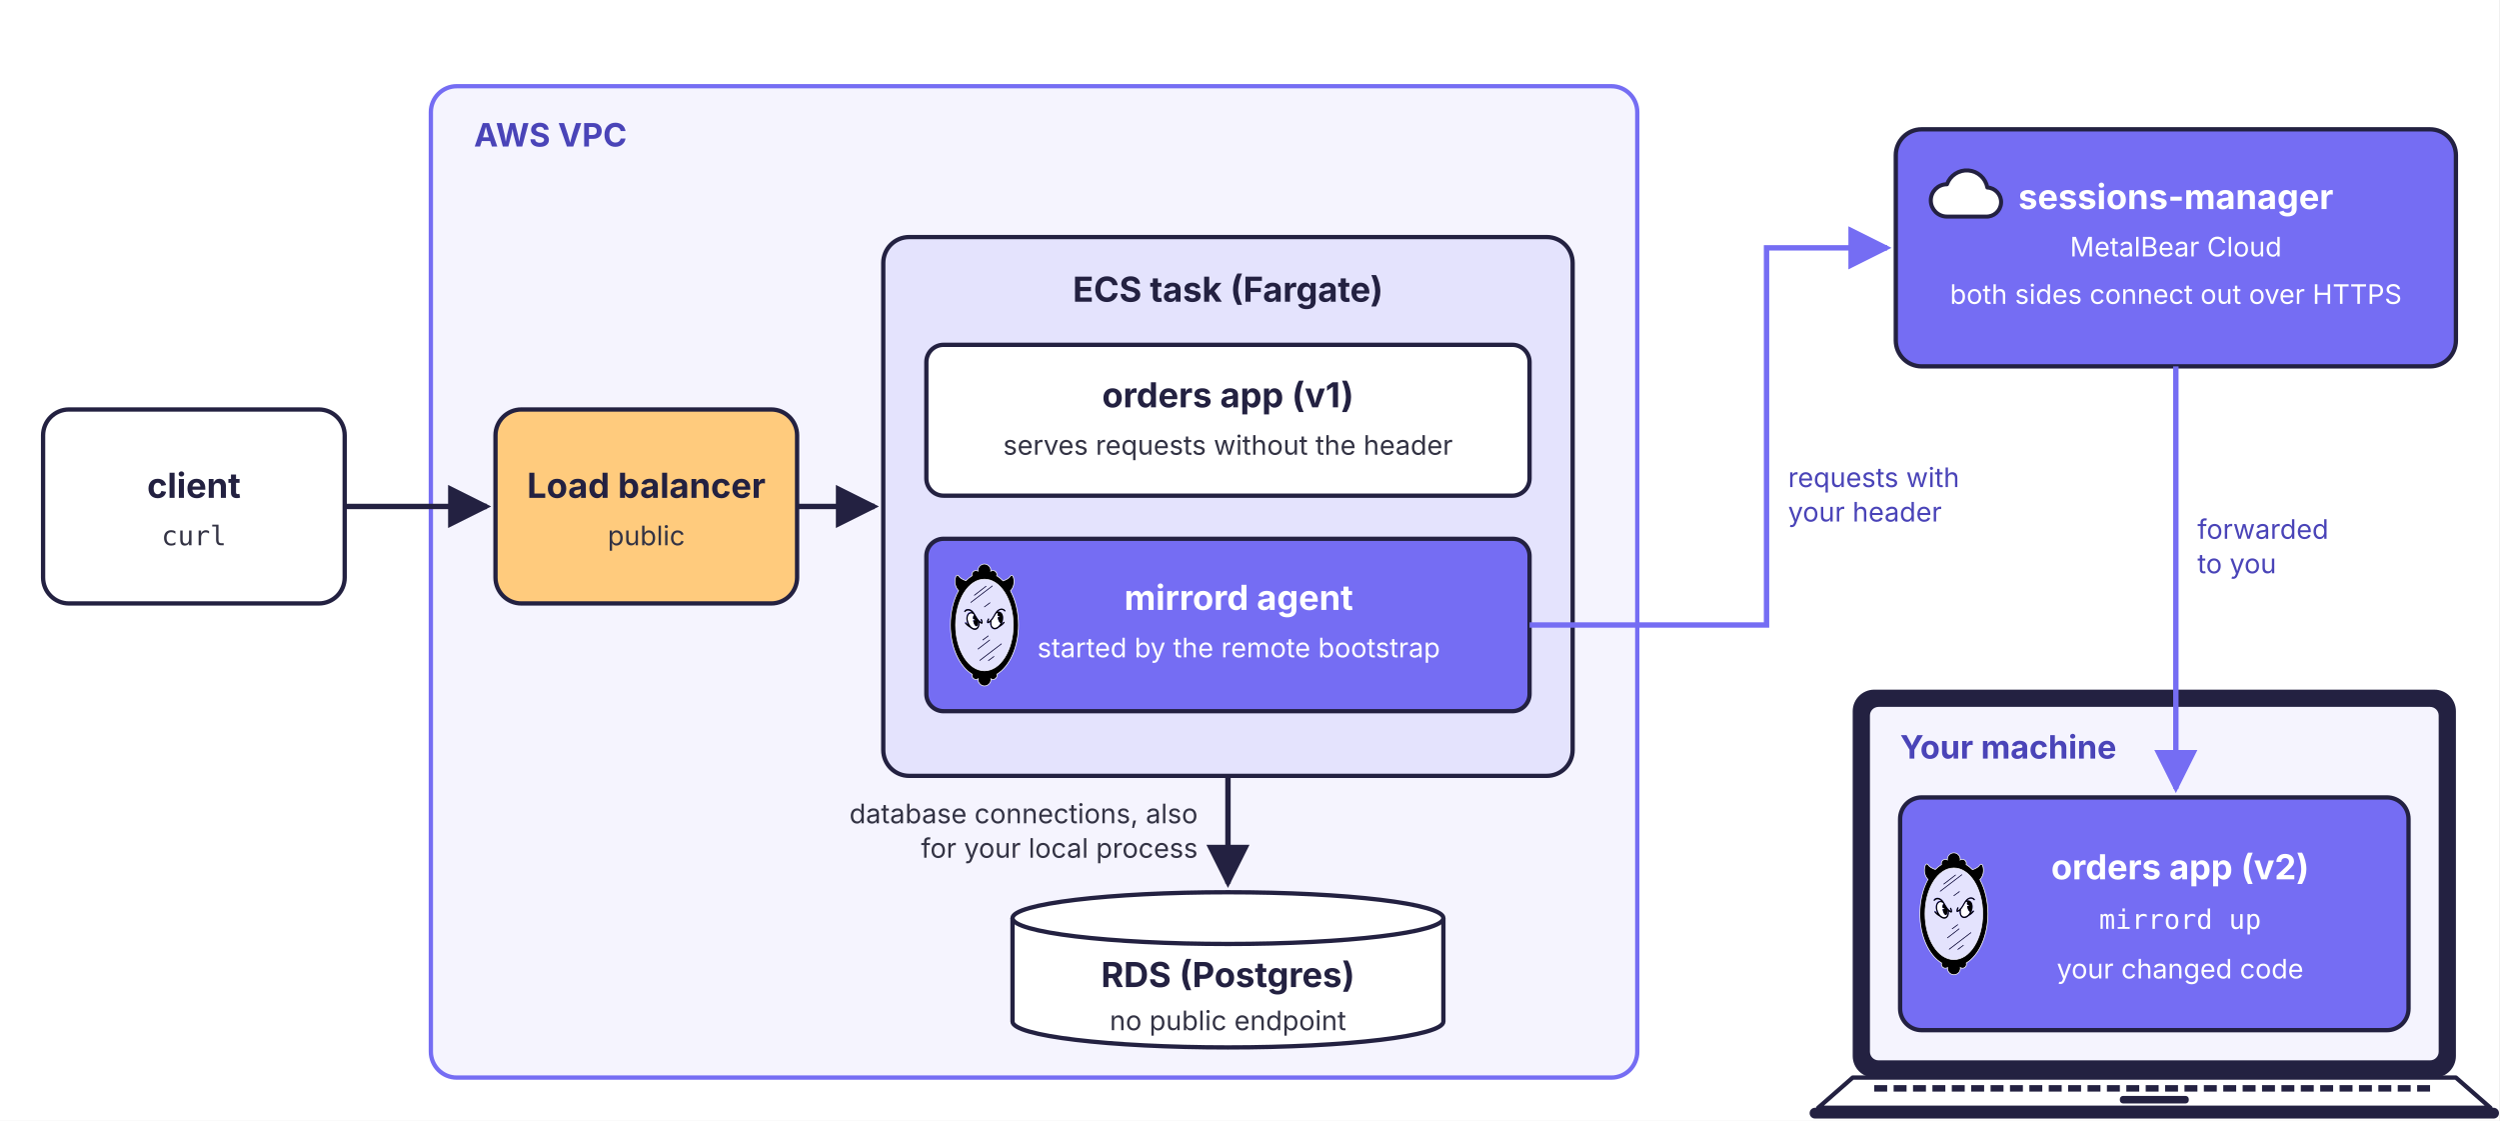
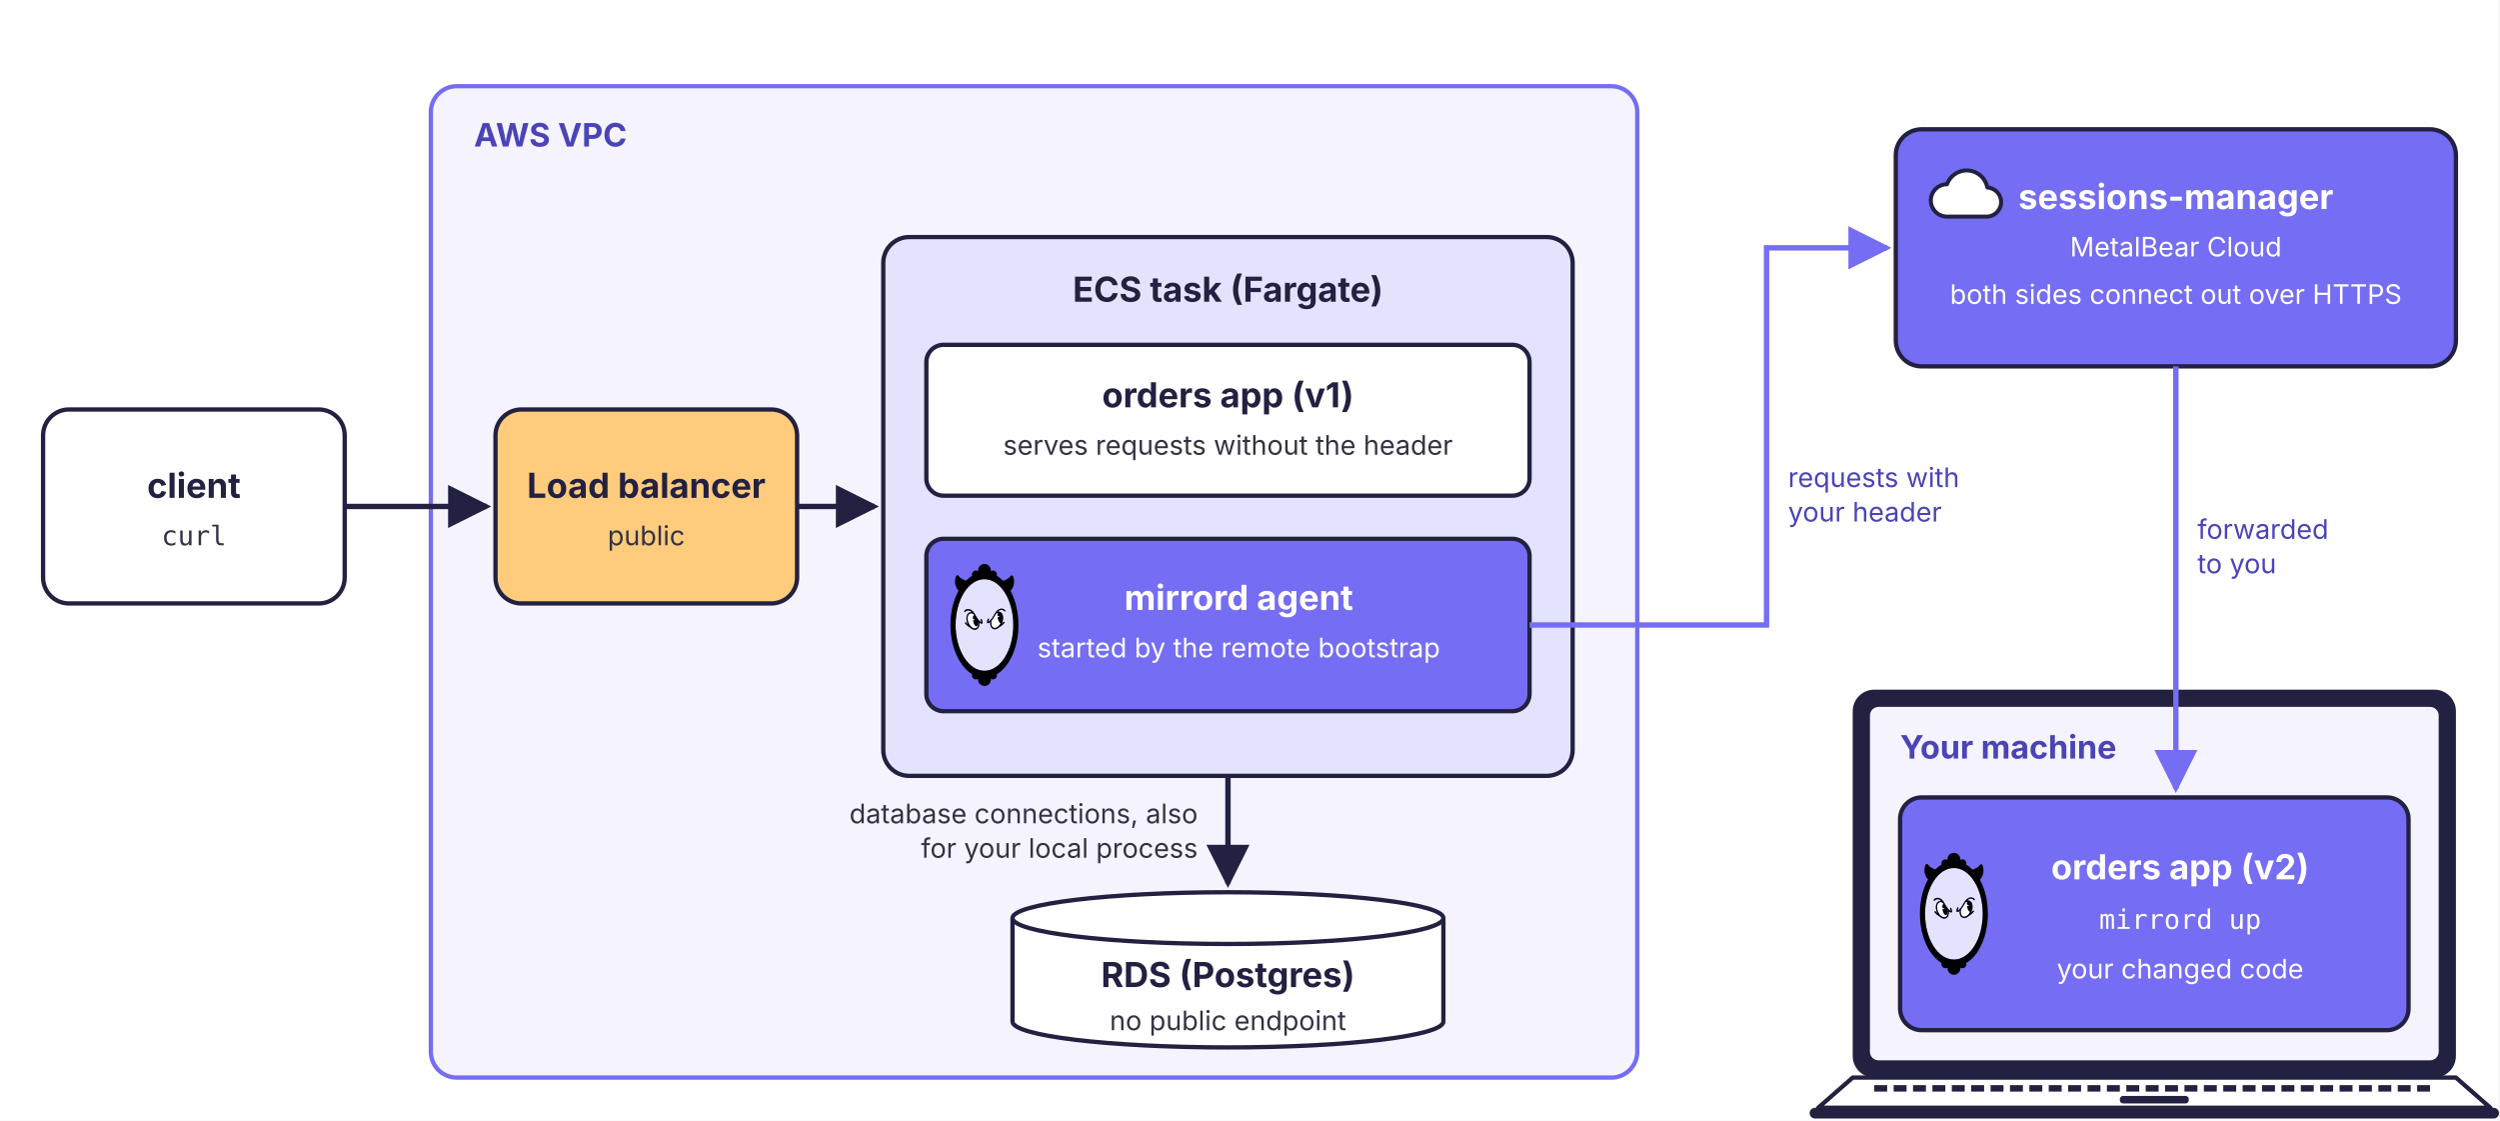
<svg xmlns="http://www.w3.org/2000/svg" viewBox="0 0 1160 520" width="1160" height="520" font-family="Inter, Helvetica, Arial, sans-serif" role="img" aria-labelledby="t d">
  <defs>
    <marker id="arrow" viewBox="0 0 10 10" refX="9" refY="5" markerWidth="8" markerHeight="8" orient="auto-start-reverse">
      <path d="M0 0 L10 5 L0 10 z" fill="#232141" />
    </marker>
    <marker id="arrow-purple" viewBox="0 0 10 10" refX="9" refY="5" markerWidth="8" markerHeight="8" orient="auto-start-reverse">
      <path d="M0 0 L10 5 L0 10 z" fill="#756DF3" />
    </marker>
    <symbol id="mirrord" viewBox="97 61 391 696">
      <path fill="#ffffff" d="M255.6,387c4.1,19.1-0.9,36.1-12,40.5c-8.2,3.2-17.8,0-26.5-8.2c-0.3-0.6-0.9-0.9-1.5-1.2c0,0,0,0-0.3-0.3 c-5.5-5.6-10.5-13.2-14-22c-4.7-11.5-6.1-23.2-4.4-33.5c1.8-9.4,6.1-16.1,12.8-18.8c5.5-2.3,12.5-1.5,19.3,2.6 c1.5,2.3,2.6,4.4,3.8,6.2c-4.1,2.6-6.4,10.3-6.4,20.3l3.2,1.8l11.1,6.5l-12.5,1.5h-0.9c0.3,1.2,0.3,2.3,0.6,3.5 c3.2,17.9,12,31.1,19,29.7c6.4-1.2,9.6-14.4,7.6-30.2C255.3,386.4,255.6,386.7,255.6,387z" />
      <path fill="#ffffff" d="M384,398.4c-3.2,6.8-7.3,12.3-12,17c0,0,0,0-0.3,0c-0.6,0.3-0.9,0.9-1.2,1.2c-8.7,7.9-18.4,11.5-26.5,8.2 c-11.1-4.7-16-21.4-12-40.5c1.5-1.8,3.2-3.8,4.7-5.6c5-6.5,9-13.2,12.8-20l1.2-2.1c1.2-1.8,2-3.8,3.2-5.6c1.2-2.1,2.6-4.4,4.4-7 c3.5-2.1,6.7-3.2,9.9-3.8c-2,4.7-2.3,10.3-2.3,15.3l3.2,1.8l11.1,6.5l-12.5,1.5h-0.9c0.3,1.2,0.3,2.3,0.6,3.8 C370.5,384.6,377.5,397,384,398.4z" />
-       <path fill="#E4E3FD" d="M405,391.7c-1.5-1.2-3.8-0.9-5,0.6c-3.2,4.1-7,7.9-11.1,11.5c1.2-2.3,2.6-5,3.5-7.6 c5.3-12.6,6.7-25.8,4.7-37.3c-2.3-12-8.2-20.6-16.9-24.1c-4.1-1.8-8.8-2.1-13.7-1.2c4.4-4.4,10.2-8.5,17.5-10 c8.2-1.5,16.6,1.5,20.4,7.3c1.2,1.5,3.2,2.1,5,0.9c1.5-1.2,2-3.2,0.9-4.7c-5.5-8.2-16.6-12.3-27.4-10c-11.1,2.1-19.3,9.7-24.2,15.6 c-2,2.3-3.8,5-5.5,7.3c-2,2.9-3.5,5.6-5,8.2c-1.2,2.1-2.3,3.8-3.2,5.6l-1.2,2.1c-3.8,6.5-7.6,13.2-12.3,19.1 c-5.8,7.6-11.7,12.9-18.4,16.7c0.6-5,2-9.7,4.4-14.1c0.9-1.8,0.3-3.8-1.5-4.7c-1.7-0.9-3.8-0.3-4.7,1.5c-2.9,5.6-4.7,11.5-5.3,17.6 c0,0.9-0.3,3.5,1.5,5.6c1.2,1.2,2.3,1.8,4.1,1.8c1.5,0,2.9-0.3,4.4-1.5c2.6-1.5,5.3-3.2,7.9-5.3c-1.7,18.5,5,34.1,17.5,39.3 c2.9,1.2,5.8,1.8,8.8,1.8c8.5,0,17.5-4.4,25.4-12c11.4-6.2,21.6-14.4,29.5-24.7C406.7,395.2,406.4,392.8,405,391.7z M292.1,149.1 c90.1,0,163.6,116.6,163.6,259.6s-73.5,259.6-163.6,259.6c-90.4,0-163.6-116.6-163.6-259.6S201.9,149.1,292.1,149.1z M389.5,517.3 c0.9-0.6,0.9-1.8,0.3-2.3c-0.6-0.9-1.8-0.9-2.3-0.3l-122.5,93.7c-0.9,0.6-0.9,1.8-0.3,2.3c0.3,0.3,0.9,0.6,1.5,0.6 c0.3,0,0.9,0,1.2-0.3L389.5,517.3z M346.9,589c0.9-0.6,0.9-1.8,0.3-2.3c-0.6-0.9-1.8-0.9-2.3-0.3l-31.2,23.2 c-0.9,0.6-0.9,1.8-0.3,2.3c0.3,0.6,0.9,0.9,1.5,0.9c0.3,0,0.6-0.3,0.9-0.3L346.9,589z M338.2,189.1c0.9-0.6,0.9-1.8,0.3-2.3 c-0.6-0.9-1.8-0.9-2.3-0.3l-122.5,93.4c-0.9,0.6-0.9,1.8-0.3,2.3c0.3,0.3,0.9,0.6,1.5,0.6c0.3,0,0.9,0,0.9-0.3L338.2,189.1z M324.4,284.5c0.9-0.6,0.9-1.8,0.3-2.3c-0.6-0.9-1.7-0.9-2.3-0.3l-31.2,22.9c-0.9,0.6-0.9,1.8-0.3,2.3c0.3,0.6,0.9,0.6,1.5,0.6 c0.3,0,0.6,0,0.9-0.3L324.4,284.5z M322.7,495.9c0.9-0.6,0.9-1.8,0.3-2.3c-0.6-0.9-1.8-0.9-2.3-0.3l-66.2,50.8 c-0.9,0.6-0.9,1.8-0.3,2.3c0.3,0.3,0.9,0.6,1.5,0.6c0.3,0,0.6,0,0.9-0.3L322.7,495.9z M314.8,472.4c0.9-0.6,0.9-1.8,0.3-2.3 c-0.6-0.9-1.8-0.9-2.3-0.3L281.6,493c-0.9,0.6-0.9,1.8-0.3,2.3c0.3,0.6,0.9,0.9,1.5,0.9c0.3,0,0.9-0.3,0.9-0.3L314.8,472.4z M302.3,190.5c0.9-0.6,0.9-1.8,0.3-2.3c-0.6-0.9-1.7-0.9-2.3-0.3L234,239c-0.9,0.6-0.9,1.8-0.3,2.3c0.3,0.3,0.9,0.6,1.5,0.6 c0.3,0,0.9,0,1.2-0.3L302.3,190.5z M280.1,399.6c1.8-2.1,1.5-4.7,1.5-5.6c-0.6-6.2-2.3-12.3-5-17.9c-0.9-1.8-2.9-2.3-4.7-1.5 c-1.8,0.9-2.3,2.9-1.5,4.7c2.3,4.4,3.8,9.4,4.4,14.1c-6.4-3.8-12.5-9.4-18.4-16.7c-4.7-6.2-8.8-12.9-12.3-19.1l-1.5-2.3 c-1.2-1.8-2-3.8-3.2-5.6c-1.5-2.3-2.9-5.3-5-8.2c0,0,0,0,0-0.3c-1.5-2.3-3.5-5-5.5-7.3c-5-5.9-13.1-13.2-24.2-15.6 c-10.8-2.1-21.9,2.1-27.4,10c-1.2,1.5-0.6,3.8,0.9,4.7c1.5,1.2,3.8,0.6,4.7-0.9c4.1-5.9,12.5-8.8,20.4-7.3 c7.3,1.5,13.1,5.9,17.5,10c-4.7-0.9-9.3-0.3-13.7,1.2c-8.8,3.5-14.6,12-16.9,24.1c-2,11.5-0.3,24.7,4.7,37.3 c1.2,2.6,2.3,5.3,3.5,7.6c-4.1-3.5-7.9-7.3-11.1-11.5c-1.2-1.5-3.5-1.8-5-0.6c-1.5,1.2-1.8,3.5-0.6,5c8.2,10,18.4,18.5,29.5,24.7 c7.9,7.6,16.9,11.7,25.7,11.7c2.9,0,6.1-0.6,8.8-1.8c12.5-5.3,19-20.6,17.5-39.3c2.6,2.1,5,3.8,7.9,5.3c1.5,0.9,2.9,1.2,4.4,1.2 C277.8,401.4,279.2,400.8,280.1,399.6z" />
+       <path fill="#E4E3FD" d="M405,391.7c-1.5-1.2-3.8-0.9-5,0.6c-3.2,4.1-7,7.9-11.1,11.5c1.2-2.3,2.6-5,3.5-7.6 c5.3-12.6,6.7-25.8,4.7-37.3c-2.3-12-8.2-20.6-16.9-24.1c-4.1-1.8-8.8-2.1-13.7-1.2c4.4-4.4,10.2-8.5,17.5-10 c8.2-1.5,16.6,1.5,20.4,7.3c1.2,1.5,3.2,2.1,5,0.9c1.5-1.2,2-3.2,0.9-4.7c-5.5-8.2-16.6-12.3-27.4-10c-11.1,2.1-19.3,9.7-24.2,15.6 c-2,2.3-3.8,5-5.5,7.3c-2,2.9-3.5,5.6-5,8.2c-1.2,2.1-2.3,3.8-3.2,5.6l-1.2,2.1c-3.8,6.5-7.6,13.2-12.3,19.1 c-5.8,7.6-11.7,12.9-18.4,16.7c0.6-5,2-9.7,4.4-14.1c0.9-1.8,0.3-3.8-1.5-4.7c-1.7-0.9-3.8-0.3-4.7,1.5c-2.9,5.6-4.7,11.5-5.3,17.6 c0,0.9-0.3,3.5,1.5,5.6c1.2,1.2,2.3,1.8,4.1,1.8c1.5,0,2.9-0.3,4.4-1.5c2.6-1.5,5.3-3.2,7.9-5.3c-1.7,18.5,5,34.1,17.5,39.3 c2.9,1.2,5.8,1.8,8.8,1.8c8.5,0,17.5-4.4,25.4-12c11.4-6.2,21.6-14.4,29.5-24.7C406.7,395.2,406.4,392.8,405,391.7z M292.1,149.1 c90.1,0,163.6,116.6,163.6,259.6s-73.5,259.6-163.6,259.6c-90.4,0-163.6-116.6-163.6-259.6S201.9,149.1,292.1,149.1z M280.1,399.6c1.8-2.1,1.5-4.7,1.5-5.6c-0.6-6.2-2.3-12.3-5-17.9c-0.9-1.8-2.9-2.3-4.7-1.5 c-1.8,0.9-2.3,2.9-1.5,4.7c2.3,4.4,3.8,9.4,4.4,14.1c-6.4-3.8-12.5-9.4-18.4-16.7c-4.7-6.2-8.8-12.9-12.3-19.1l-1.5-2.3 c-1.2-1.8-2-3.8-3.2-5.6c-1.5-2.3-2.9-5.3-5-8.2c0,0,0,0,0-0.3c-1.5-2.3-3.5-5-5.5-7.3c-5-5.9-13.1-13.2-24.2-15.6 c-10.8-2.1-21.9,2.1-27.4,10c-1.2,1.5-0.6,3.8,0.9,4.7c1.5,1.2,3.8,0.6,4.7-0.9c4.1-5.9,12.5-8.8,20.4-7.3 c7.3,1.5,13.1,5.9,17.5,10c-4.7-0.9-9.3-0.3-13.7,1.2c-8.8,3.5-14.6,12-16.9,24.1c-2,11.5-0.3,24.7,4.7,37.3 c1.2,2.6,2.3,5.3,3.5,7.6c-4.1-3.5-7.9-7.3-11.1-11.5c-1.2-1.5-3.5-1.8-5-0.6c-1.5,1.2-1.8,3.5-0.6,5c8.2,10,18.4,18.5,29.5,24.7 c7.9,7.6,16.9,11.7,25.7,11.7c2.9,0,6.1-0.6,8.8-1.8c12.5-5.3,19-20.6,17.5-39.3c2.6,2.1,5,3.8,7.9,5.3c1.5,0.9,2.9,1.2,4.4,1.2 C277.8,401.4,279.2,400.8,280.1,399.6z" />
      <path d="M439.4,215.2c29.5,54,45.5,122.4,45.5,193.8c0,123.6-49,234.9-122.8,279.2c0.6,2.1,1.2,4.4,1.2,6.8 c0,12.3-10.2,22.6-22.5,22.6c-4.4,0-8.8-1.2-12.3-3.5c0.3,1.2,0.3,2.6,0.3,3.8c0,20.3-16.3,36.7-36.5,36.7s-36.5-16.4-36.5-36.7 c0-1.2,0-2.6,0.3-3.8c-3.5,2.3-7.9,3.5-12.3,3.5c-12.3,0-22.5-10-22.5-22.6c0-2.3,0.3-4.7,1.2-6.8C148.6,643.6,99.3,532.3,99.3,409 c0-71.9,16.3-140.9,46.4-195.3c-1.5-0.9-2.3-2.1-3.5-3.2c-9.9-11.2-15.5-26.4-16.9-42.6c-0.6-11.5,0.9-23.2,5-33.8 c0.6-1.8,2.6-6.8,7.6-7.3c5.3-0.6,8.5,3.8,11.4,7.9c1.2,1.5,2.3,2.9,2.9,3.8c5.5,5.3,12.5,9.7,21.6,13.8c4.4,2.1,9,3.8,13.4,5.3 c11.1-11.2,22.8-20.6,35-27.9c-0.6-2.3-1.2-4.4-1.2-6.8c0-12.3,10.2-22.6,22.5-22.6c4.4,0,8.8,1.2,12.3,3.5c0-1.2-0.3-2.6-0.3-3.8 c0-20.3,16.3-36.7,36.5-36.7c20.1,0,36.5,16.4,36.5,36.7c0,1.2,0,2.6-0.3,3.8c3.5-2.3,7.9-3.5,12.3-3.5c12.5,0,22.5,10.3,22.5,22.6 c0,2.3-0.3,4.7-1.2,6.8c12.5,7.6,24.8,17.3,36.2,29.1c4.7-1.5,9-3.2,13.7-5.3c9-4.1,16-8.5,21.6-13.8c0.9-0.9,2-2.3,2.9-3.8 c2.9-4.1,6.1-8.5,11.4-7.9c5,0.6,7,5.6,7.6,7.3c4.1,10.6,5.5,22.3,4.7,33.8c-1.2,15.9-7,31.4-16.9,42.6 C442.3,212.6,441.1,214,439.4,215.2z M455.7,409c0-143.3-73.5-259.6-163.6-259.6c-90.4,0-163.6,116.6-163.6,259.6 c0,143,73.5,259.6,163.6,259.6C382.5,668.6,455.7,552,455.7,409z" />
-       <path fill="#ffffff" d="M292.4,756.6c-21.2,0-38.5-17.4-38.5-38.7c0-0.1,0-0.2,0-0.3c-3,1.3-6.5,2-10,2c-13.5,0-24.5-11-24.5-24.6 c0-2.2,0.2-4.2,0.7-5.9c-36.1-22.2-66.8-60.3-88.9-110.2C109,528.5,97.3,469.7,97.3,409c0-71.5,16.3-140.6,45.8-194.7 c-0.6-0.5-1.1-1-1.5-1.5c-0.3-0.3-0.5-0.6-0.8-0.8l-0.1-0.1c-9.7-10.9-15.9-26.4-17.4-43.7c-0.6-12.5,1.1-24.4,5.1-34.7 c0.8-2.3,3.2-7.9,9.2-8.6c6.5-0.7,10.4,4.7,13.2,8.7c1.1,1.4,2.2,2.8,2.9,3.7c5.3,5,11.9,9.2,20.9,13.3c3.5,1.7,7.6,3.3,12.1,4.8 c10.7-10.7,21.9-19.6,33.2-26.5c-0.5-1.9-0.9-3.7-0.9-5.8c0-13.3,11.2-24.6,24.5-24.6c3.5,0,6.9,0.7,10,2c0-0.1,0-0.2,0-0.3 c0-21.3,17.3-38.7,38.5-38.7c21.2,0,38.5,17.4,38.5,38.7c0,0.1,0,0.2,0,0.3c3-1.3,6.5-2,10-2c13.5,0,24.5,11,24.5,24.6 c0,2.2-0.2,4.2-0.7,5.9c12.2,7.6,23.8,16.9,34.3,27.6c3.7-1.2,7.6-2.7,12.3-4.8c9-4.1,15.7-8.4,21-13.4c0.7-0.7,1.8-2,2.6-3.4 l0.1-0.1c2.8-4,6.7-9.5,13.2-8.8c6,0.7,8.5,6.3,9.3,8.7c4,10.4,5.7,22.4,4.8,34.5c-1.2,16.6-7.5,32.4-17.2,43.5c-0.4,1-1.3,2-2.4,3 c29,53.9,44.9,122.4,44.9,193.3c0,60.9-11.7,119.7-33.9,170.2c-22,49.9-52.6,87.9-88.6,110c0.5,1.9,0.8,3.8,0.8,5.8 c0,13.3-11.2,24.6-24.5,24.6c-3.5,0-6.9-0.7-10-2c0,0.1,0,0.2,0,0.3C330.8,739.2,313.6,756.6,292.4,756.6z M259.4,709.5l-1.2,5 c-0.2,0.9-0.2,2.3-0.2,3.3c0,19.1,15.5,34.7,34.5,34.7s34.5-15.6,34.5-34.7c0-1.1,0-2.4-0.2-3.3l-1.2-5l4.3,2.9 c3.1,2.1,7,3.2,11.1,3.2c11.1,0,20.5-9.4,20.5-20.6c0-2.1-0.5-4.2-1.1-6.2l-0.4-1.5l1.3-0.8c72.9-43.8,121.8-155.3,121.8-277.5 c0-70.8-16.1-139.3-45.3-192.8l-0.9-1.6l1.5-1c1.6-1.1,2.3-2.2,2.4-2.5l0.1-0.4l0.3-0.3c9.3-10.4,15.2-25.5,16.4-41.4 c0.9-11.6-0.7-22.9-4.5-32.9c-0.6-1.7-2.3-5.6-6-6.1c-3.8-0.4-6.3,2.6-9.5,7c-0.9,1.5-2.1,3-3.2,4.1c-5.7,5.4-12.7,9.9-22.2,14.2 c-5.4,2.4-9.7,4-13.9,5.4l-1.2,0.4l-0.9-0.9c-10.9-11.3-23-21-35.8-28.8l-1.5-0.9l0.7-1.6c0.7-1.6,1-3.5,1-6 c0-11.4-9.2-20.6-20.5-20.6c-4.1,0-8.1,1.1-11.1,3.2l-4.3,2.9l1.2-5c0.2-0.9,0.2-2.3,0.2-3.3c0-19.1-15.5-34.7-34.5-34.7 c-19,0-34.5,15.6-34.5,34.7c0,0.5,0.1,1.1,0.1,1.7c0.1,0.7,0.2,1.4,0.2,2.1v3.8l-3.1-2.1c-3.1-2.1-7-3.2-11.1-3.2 c-11.1,0-20.5,9.4-20.5,20.6c0,1.9,0.4,3.6,0.9,5.6l0.5,2.1l-1.3,0.8c-11.8,7.1-23.5,16.4-34.6,27.6l-0.9,0.9l-1.2-0.4 c-5.1-1.7-9.7-3.5-13.6-5.4c-9.5-4.3-16.5-8.8-22.1-14.2l-0.2-0.2l-0.1-0.2c-0.5-0.8-1.7-2.2-2.8-3.6l-0.1-0.1 c-3.1-4.4-5.7-7.5-9.5-7.1c-3.7,0.4-5.4,4.3-5.9,6c-3.8,9.8-5.5,21.2-4.9,33c1.5,16.4,7.3,31.1,16.4,41.3c0.3,0.3,0.6,0.6,0.9,0.9 c0.7,0.8,1.4,1.5,2.2,2l1.6,1l-0.9,1.7c-29.7,53.8-46.1,122.8-46.1,194.3c0,121.9,49.2,233.4,122.4,277.5l1.5,0.9l-0.7,1.6 c-0.7,1.6-1,3.5-1,6c0,11.4,9.2,20.6,20.5,20.6c4.1,0,8.1-1.1,11.1-3.2L259.4,709.5z M292.1,670.6c-91.3,0-165.6-117.3-165.6-261.6 s74.3-261.6,165.6-261.6c91.3,0,165.6,117.3,165.6,261.6S383.4,670.6,292.1,670.6z M292.1,151.4c-89.1,0-161.6,115.5-161.6,257.6 c0,68.8,16.9,133.5,47.7,182.3c30.6,48.5,71,75.2,113.9,75.2c89.1,0,161.6-115.5,161.6-257.6C453.7,267,381.2,151.4,292.1,151.4z" />
-       <path d="M344.9,586.3c0.9-0.6,1.7-0.3,2.3,0.3c0.6,0.9,0.3,1.8-0.3,2.3l-31.2,23.2c-0.3,0.3-0.6,0.3-0.9,0.3 c-0.6,0-1.2-0.3-1.5-0.9c-0.6-0.9-0.3-1.8,0.3-2.3L344.9,586.3z" />
      <path d="M372,415.5c4.4-4.4,8.5-10.3,12-17c-6.4-1.8-13.4-13.8-16.3-29.7c-0.3-1.2-0.6-2.3-0.6-3.8h0.9l12.5-1.5l-11.1-6.5 l-3.2-1.8c0-5,0.3-10.6,2.3-15.3c-3.2,0.6-6.7,1.8-9.9,3.8c-1.8,2.3-3.2,5-4.4,7c-1.2,2.1-2.3,3.8-3.2,5.6l-1.2,2.1 c-3.8,6.5-7.9,13.5-12.8,20c-1.5,2.1-3.2,3.8-4.7,5.6c-4.1,19.1,0.9,35.8,12,40.5c8.2,3.2,17.8-0.3,26.5-8.2 C370.8,416.3,371.4,415.8,372,415.5z M410.5,326.8c1.2,1.5,0.9,3.8-0.9,4.7c-1.5,1.2-3.8,0.9-5-0.9c-4.1-5.9-12.5-8.8-20.4-7.3 c-7.3,1.5-13.1,5.9-17.5,10c4.7-0.9,9.3-0.3,13.7,1.2c8.8,3.5,14.9,12,16.9,24.1c2,11.5,0.3,24.7-4.7,37.3 c-1.2,2.6-2.3,5.3-3.5,7.6c4.1-3.5,7.9-7.3,11.1-11.5c1.2-1.5,3.5-1.8,5-0.6c1.5,1.2,1.7,3.5,0.6,5c-8.2,10.3-18.4,18.5-29.5,24.7 c-7.9,7.6-16.9,12-25.4,12c-3.2,0-6.1-0.6-8.8-1.8c-12.5-5.3-19-20.6-17.5-39.3c-2.6,2.1-5.3,3.8-7.9,5.3c-1.5,0.9-3.2,1.5-4.4,1.5 c-1.5,0-2.9-0.6-4.1-1.8c-1.7-2.1-1.5-4.7-1.5-5.6c0.6-6.2,2.3-12,5.3-17.6c0.9-1.8,2.9-2.3,4.7-1.5c1.8,0.9,2.3,2.9,1.5,4.7 c-2.3,4.4-3.8,9.4-4.4,14.1c6.4-3.8,12.5-9.4,18.4-16.7c4.7-6.2,8.8-12.6,12.3-19.1l1.2-2.1c1.2-2.1,2.3-3.8,3.2-5.6 c1.5-2.3,2.9-5.3,5-8.2c1.8-2.3,3.5-5,5.5-7.3c5-5.9,13.4-13.2,24.2-15.6C393.9,314.5,405,318.6,410.5,326.8z" />
-       <path d="M324.4,284.5l-31.5,23.2c-0.3,0.3-0.6,0.3-0.9,0.3c-0.6,0-1.2-0.3-1.5-0.6c-0.6-0.9-0.3-1.8,0.3-2.3l31.2-23.2 c0.9-0.6,1.7-0.3,2.3,0.3C325.6,282.7,325.3,283.9,324.4,284.5z" />
-       <path d="M312.8,469.5c0.9-0.6,1.8-0.3,2.3,0.3c0.6,0.9,0.3,1.8-0.3,2.3l-31.2,23.2c-0.3,0.3-0.6,0.3-0.9,0.3 c-0.6,0-1.2-0.3-1.5-0.9c-0.6-0.9-0.3-1.8,0.3-2.3L312.8,469.5z" />
-       <path d="M387.5,514.7c0.9-0.6,1.8-0.3,2.3,0.3c0.6,0.9,0.3,1.8-0.3,2.3L267,611c-0.3,0.3-0.6,0.3-1.2,0.3c-0.6,0-1.2-0.3-1.5-0.6 c-0.6-0.9-0.6-1.8,0.3-2.3L387.5,514.7z" />
-       <path d="M320.7,493c0.9-0.6,1.8-0.3,2.3,0.3c0.6,0.9,0.6,1.8-0.3,2.3l-66.2,51.1c-0.3,0.3-0.6,0.3-0.9,0.3c-0.6,0-1.2-0.3-1.5-0.6 c-0.6-0.9-0.6-1.8,0.3-2.3L320.7,493z" />
-       <path d="M300.2,187.9c0.9-0.6,1.7-0.3,2.3,0.3c0.6,0.9,0.6,1.8-0.3,2.3l-65.9,51.1c-0.3,0.3-0.6,0.3-1.2,0.3 c-0.6,0-0.9-0.3-1.5-0.6c-0.6-0.9-0.3-1.8,0.3-2.3L300.2,187.9z" />
-       <path d="M213.6,279.8l122.5-93.7c0.6-0.6,1.8-0.3,2.3,0.3c0.6,0.9,0.3,1.8-0.3,2.3l-122.5,93.7c-0.3,0.3-0.6,0.3-0.9,0.3 c-0.6,0-1.2-0.3-1.5-0.6C212.7,281.6,212.7,280.4,213.6,279.8z" />
      <path d="M243.9,427.5c11.1-4.4,16-21.4,12-40.5c-0.3-0.3-0.6-0.6-0.9-0.9c2,15.9-1.2,29.1-7.6,30.2c-7.3,1.5-15.8-12-19-29.7 c-0.3-1.2-0.3-2.3-0.6-3.5h0.9l12.5-1.5l-11.1-6.5l-3.2-1.8c0-10,2.3-17.6,6.4-20.3c-1.2-2.1-2.3-4.1-3.8-6.2 c-7-4.1-13.7-5-19.3-2.6c-6.4,2.6-11.1,9.4-12.8,18.8c-1.8,10-0.3,22,4.4,33.5c3.5,8.8,8.5,16.4,14,22c0,0,0.3,0,0.3,0.3 c0.6,0.3,1.2,0.9,1.5,1.2C225.9,427.2,235.8,430.7,243.9,427.5z M204.9,319.1c11.1,2.1,19.3,9.7,24.2,15.6c2,2.3,3.8,5,5.5,7.3 c0,0,0,0,0,0.3c2,2.9,3.5,5.6,5,8.2c1.2,1.8,2,3.5,3.2,5.6l1.5,2.3c3.8,6.5,7.6,12.9,12.3,19.1c5.8,7.3,11.7,12.9,18.4,16.7 c-0.6-5-2-9.7-4.4-14.1c-0.9-1.8-0.3-3.8,1.5-4.7c1.8-0.9,3.8-0.3,4.7,1.5c2.9,5.6,4.7,11.5,5,17.9c0,0.9,0.3,3.5-1.5,5.6 c-1.2,1.2-2.6,1.8-4.1,1.8c-1.5,0-2.9-0.6-4.4-1.2c-2.6-1.5-5.3-3.2-7.9-5.3c1.7,18.5-5,34.1-17.5,39.3c-2.9,1.2-5.8,1.8-8.8,1.8 c-8.5,0-17.5-4.4-25.7-11.7c-11.4-6.2-21.6-14.7-29.5-24.7c-1.2-1.5-0.9-3.8,0.6-5c1.5-1.2,3.8-0.9,5,0.6c3.2,4.1,7,7.9,11.1,11.5 c-1.2-2.3-2.6-5-3.5-7.6c-5-12.6-6.7-25.8-4.7-37.3c2-12,8.2-20.6,16.9-24.1c4.1-1.8,8.8-2.1,13.7-1.2c-4.4-4.4-10.2-8.8-17.5-10 c-8.2-1.5-16.6,1.5-20.4,7.3c-1.2,1.5-3.2,2.1-4.7,0.9c-1.5-1.2-2-3.2-0.9-4.7C183,320.9,194.1,317.1,204.9,319.1z" />
    </symbol>
    <symbol id="cloud" viewBox="0 0 48 32">
      <path d="M13 30 H37 A9 9 0 0 0 38 12 A13 13 0 0 0 13 10 A10 10 0 0 0 13 30 Z" fill="#ffffff" stroke="#232141" stroke-width="2.5" stroke-linejoin="round" />
    </symbol>
  </defs>
  <rect x="0" y="0" width="1160" height="520" fill="#ffffff" />
  <rect x="20" y="190" width="140" height="90" rx="12" fill="#ffffff" stroke="#232141" stroke-width="2" />
  <text x="90" y="231" font-size="16" font-weight="700" fill="#232141" text-anchor="middle">client</text>
  <text x="90" y="253" font-size="12.5" font-family="Menlo, Consolas, monospace" fill="#333344" text-anchor="middle">curl</text>
  <rect x="200" y="40" width="560" height="460" rx="12" fill="#F5F4FE" stroke="#756DF3" stroke-width="2" />
  <text x="220" y="68" font-size="15" font-weight="700" fill="#4a44b8">AWS VPC</text>
  <rect x="230" y="190" width="140" height="90" rx="12" fill="#FFCB7D" stroke="#232141" stroke-width="2" />
  <text x="300" y="231" font-size="16" font-weight="700" fill="#232141" text-anchor="middle">Load balancer</text>
  <text x="300" y="253" font-size="12.5" fill="#333344" text-anchor="middle">public</text>
  <line x1="370" y1="235" x2="406" y2="235" stroke="#232141" stroke-width="2.5" marker-end="url(#arrow)" />
  <rect x="410" y="110" width="320" height="250" rx="12" fill="#E4E3FD" stroke="#232141" stroke-width="2" />
  <text x="570" y="140" font-size="16" font-weight="700" fill="#232141" text-anchor="middle">ECS task (Fargate)</text>
  <rect x="430" y="160" width="280" height="70" rx="8" fill="#ffffff" stroke="#232141" stroke-width="2" />
  <text x="570" y="189" font-size="16" font-weight="700" fill="#232141" text-anchor="middle">orders app (v1)</text>
  <text x="570" y="211" font-size="12.5" fill="#333344" text-anchor="middle">serves requests without the header</text>
  <rect x="430" y="250" width="280" height="80" rx="8" fill="#756DF3" stroke="#232141" stroke-width="2" />
  <use href="#mirrord" x="441.0" y="261.5" width="32.0" height="57.0" />
  <text x="575.0" y="283" font-size="16" font-weight="700" fill="#ffffff" text-anchor="middle">mirrord agent</text>
  <text x="575.0" y="305" font-size="12.5" fill="#ffffff" text-anchor="middle">started by the remote bootstrap</text>
  <line x1="570" y1="360" x2="570" y2="410" stroke="#232141" stroke-width="2.5" marker-end="url(#arrow)" />
  <text x="556" y="382" font-size="12.5" fill="#333344" text-anchor="end">database connections, also</text>
  <text x="556" y="398" font-size="12.5" fill="#333344" text-anchor="end">for your local process</text>
  <path d="M470 426 L470 474 A100 12 0 0 0 670 474 L670 426" fill="#ffffff" stroke="#232141" stroke-width="2" />
  <ellipse cx="570" cy="426" rx="100" ry="12" fill="#ffffff" stroke="#232141" stroke-width="2" />
  <text x="570" y="458" font-size="16" font-weight="700" fill="#232141" text-anchor="middle">RDS (Postgres)</text>
  <text x="570" y="478" font-size="12.5" fill="#333344" text-anchor="middle">no public endpoint</text>
  <polyline points="710,290 820,290 820,115 876,115" fill="none" stroke="#756DF3" stroke-width="2.5" marker-end="url(#arrow-purple)" />
  <text x="830" y="226" font-size="12.5" fill="#4a44b8">requests with</text>
  <text x="830" y="242" font-size="12.5" fill="#4a44b8">your header</text>
  <rect x="880" y="60" width="260" height="110" rx="12" fill="#756DF3" stroke="#232141" stroke-width="2" />
  <use href="#cloud" x="894" y="78" width="36" height="24" />
  <text x="1010" y="97" font-size="16" font-weight="700" fill="#ffffff" text-anchor="middle">sessions-manager</text>
  <text x="1010" y="119" font-size="12.5" fill="#ffffff" text-anchor="middle">MetalBear Cloud</text>
  <text x="1010" y="141" font-size="12.5" fill="#ffffff" text-anchor="middle">both sides connect out over HTTPS</text>
  <text x="1020" y="250" font-size="12.5" fill="#4a44b8">forwarded</text>
  <text x="1020" y="266" font-size="12.5" fill="#4a44b8">to you</text>
  <rect x="860" y="320" width="280" height="180" rx="10" fill="#232141" />
  <rect x="868" y="328" width="264" height="164" rx="4" fill="#F5F4FE" />
  <path d="M860 500 H1140 L1156 514 H844 Z" fill="#ffffff" stroke="#232141" stroke-width="2" stroke-linejoin="round" />
  <line x1="870" y1="505" x2="1130" y2="505" stroke="#232141" stroke-width="3" stroke-dasharray="6 3" />
  <rect x="984" y="508.5" width="32" height="3.5" rx="1.5" fill="#232141" />
  <rect x="840" y="514" width="320" height="5" rx="2.5" fill="#232141" />
  <text x="882" y="352" font-size="15" font-weight="700" fill="#4a44b8">Your machine</text>
  <rect x="882" y="370" width="236" height="108" rx="10" fill="#756DF3" stroke="#232141" stroke-width="2" />
  <use href="#mirrord" x="891.0" y="395.5" width="32.0" height="57.0" />
  <text x="1012" y="408" font-size="16" font-weight="700" fill="#ffffff" text-anchor="middle">orders app (v2)</text>
  <text x="1012" y="431" font-size="12.5" font-family="Menlo, Consolas, monospace" fill="#ffffff" text-anchor="middle">mirrord up</text>
  <text x="1012" y="454" font-size="12.5" fill="#ffffff" text-anchor="middle">your changed code</text>
  <line x1="160" y1="235" x2="226" y2="235" stroke="#232141" stroke-width="2.5" marker-end="url(#arrow)" />
  <line x1="1010" y1="170" x2="1010" y2="366" stroke="#756DF3" stroke-width="2.5" marker-end="url(#arrow-purple)" />
</svg>
